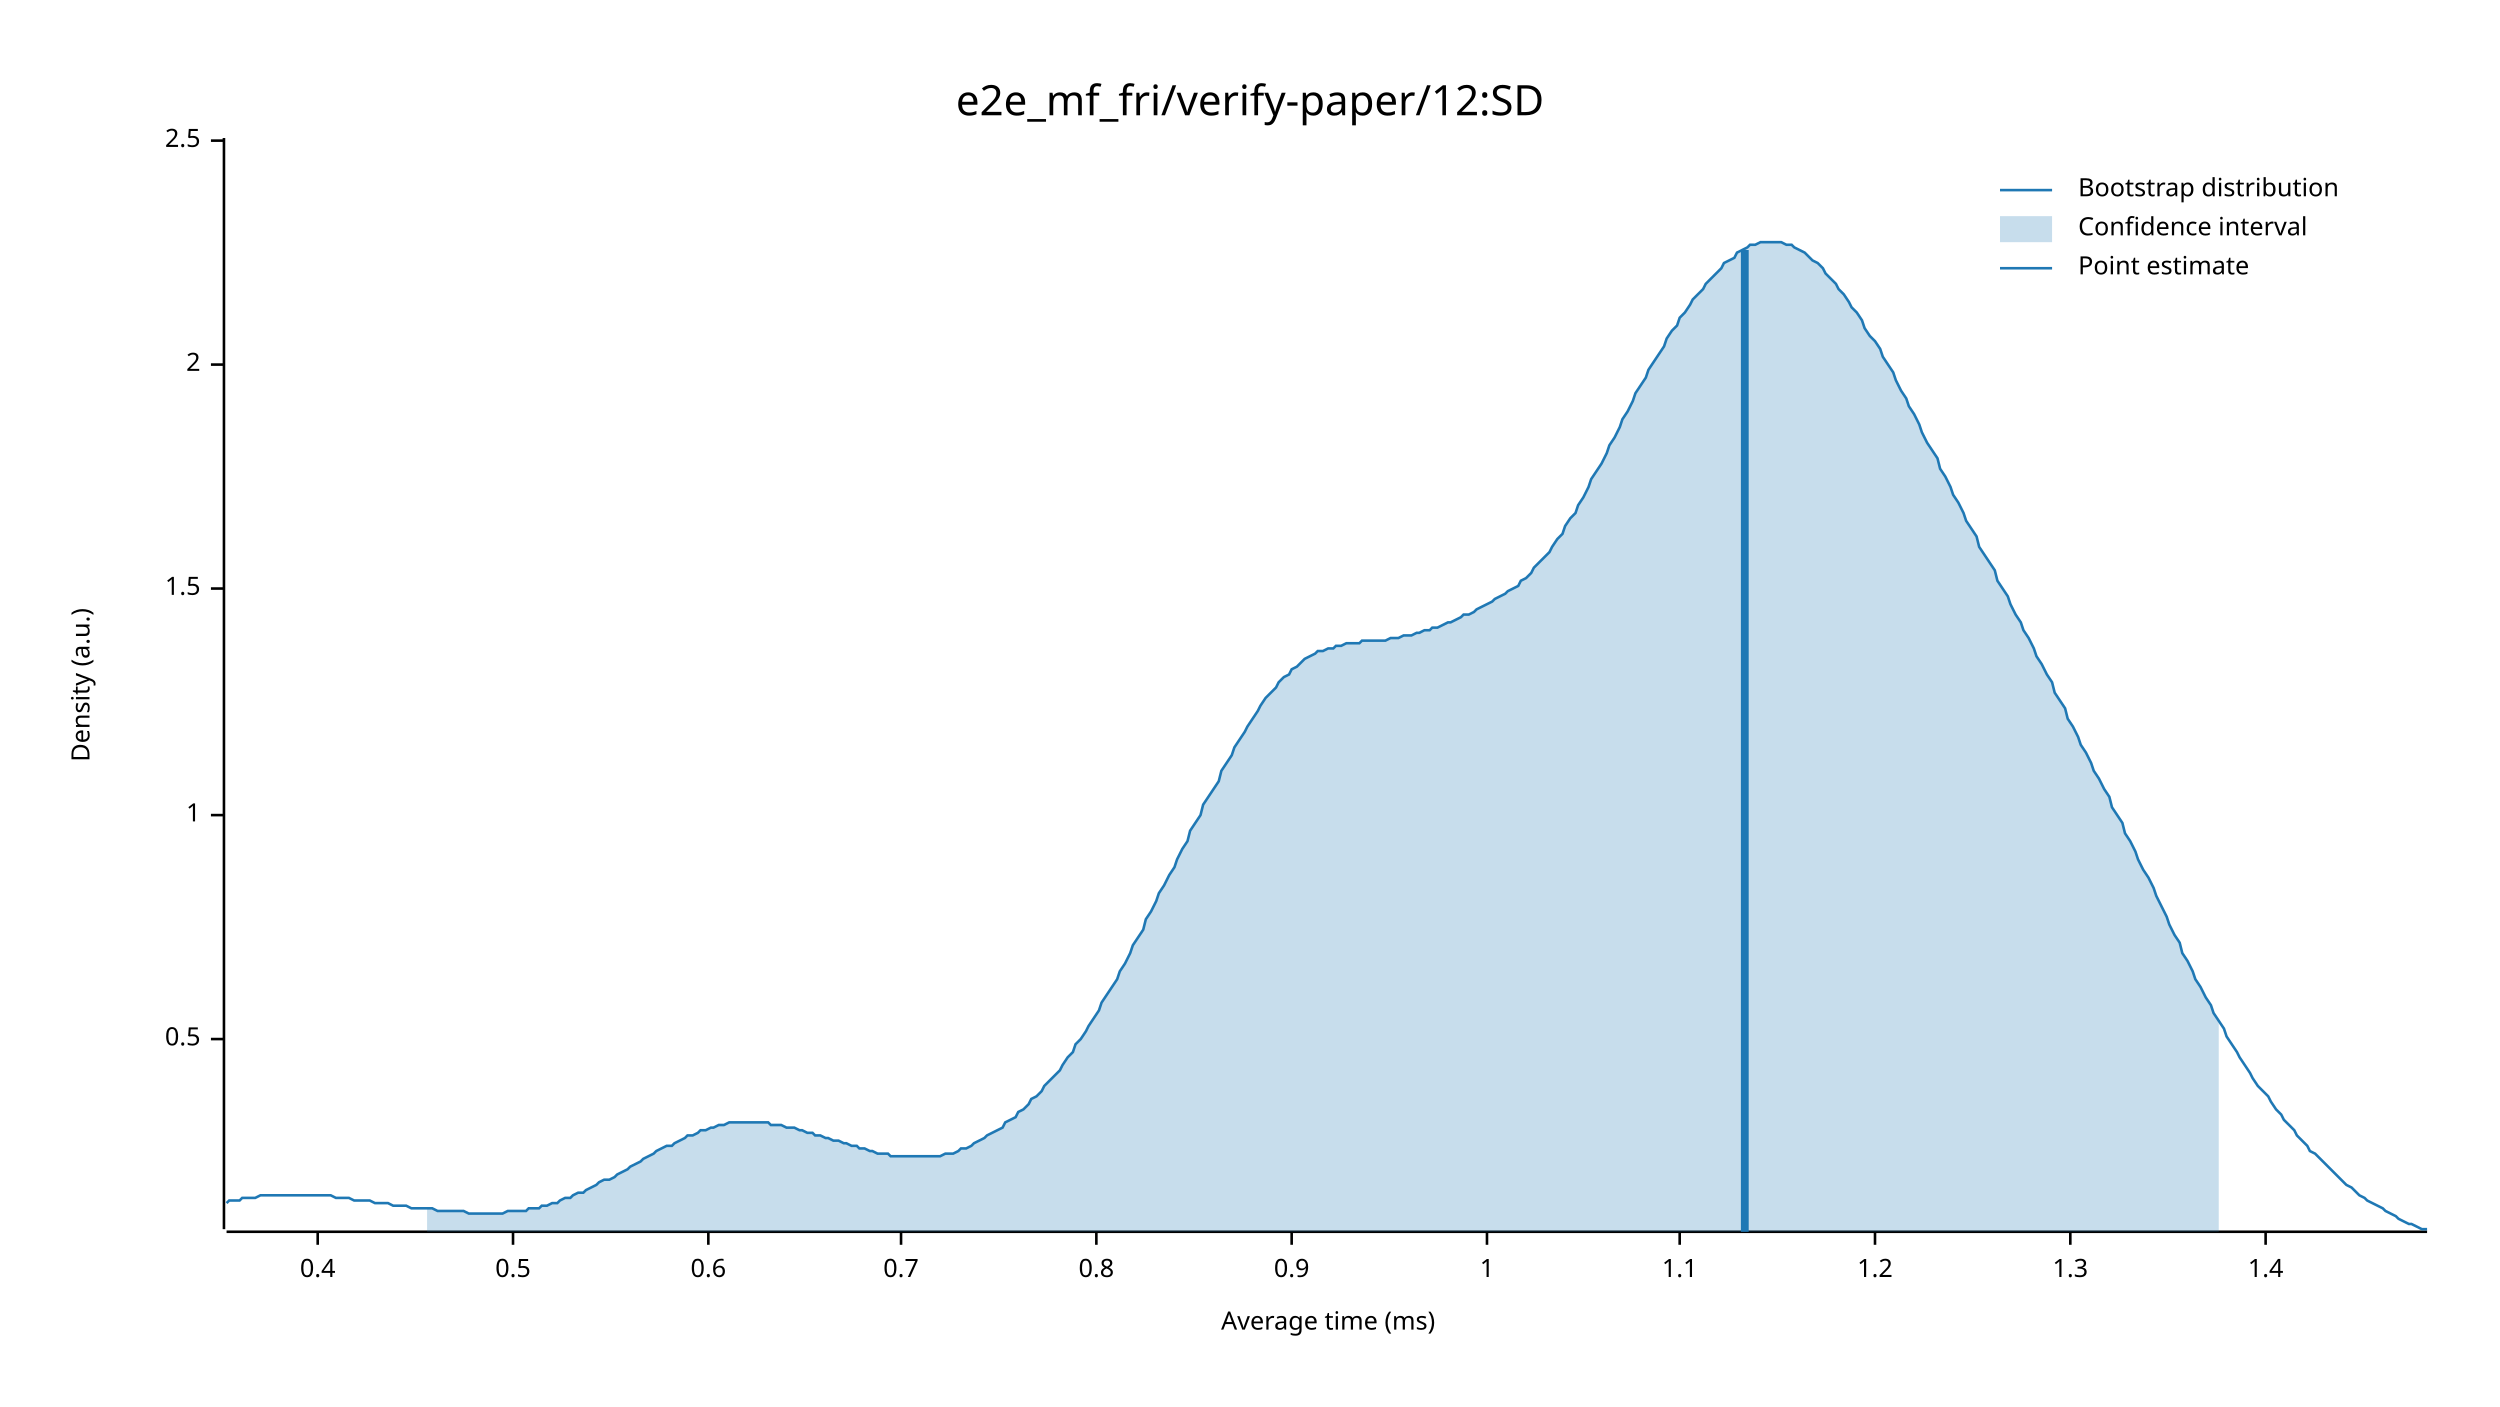
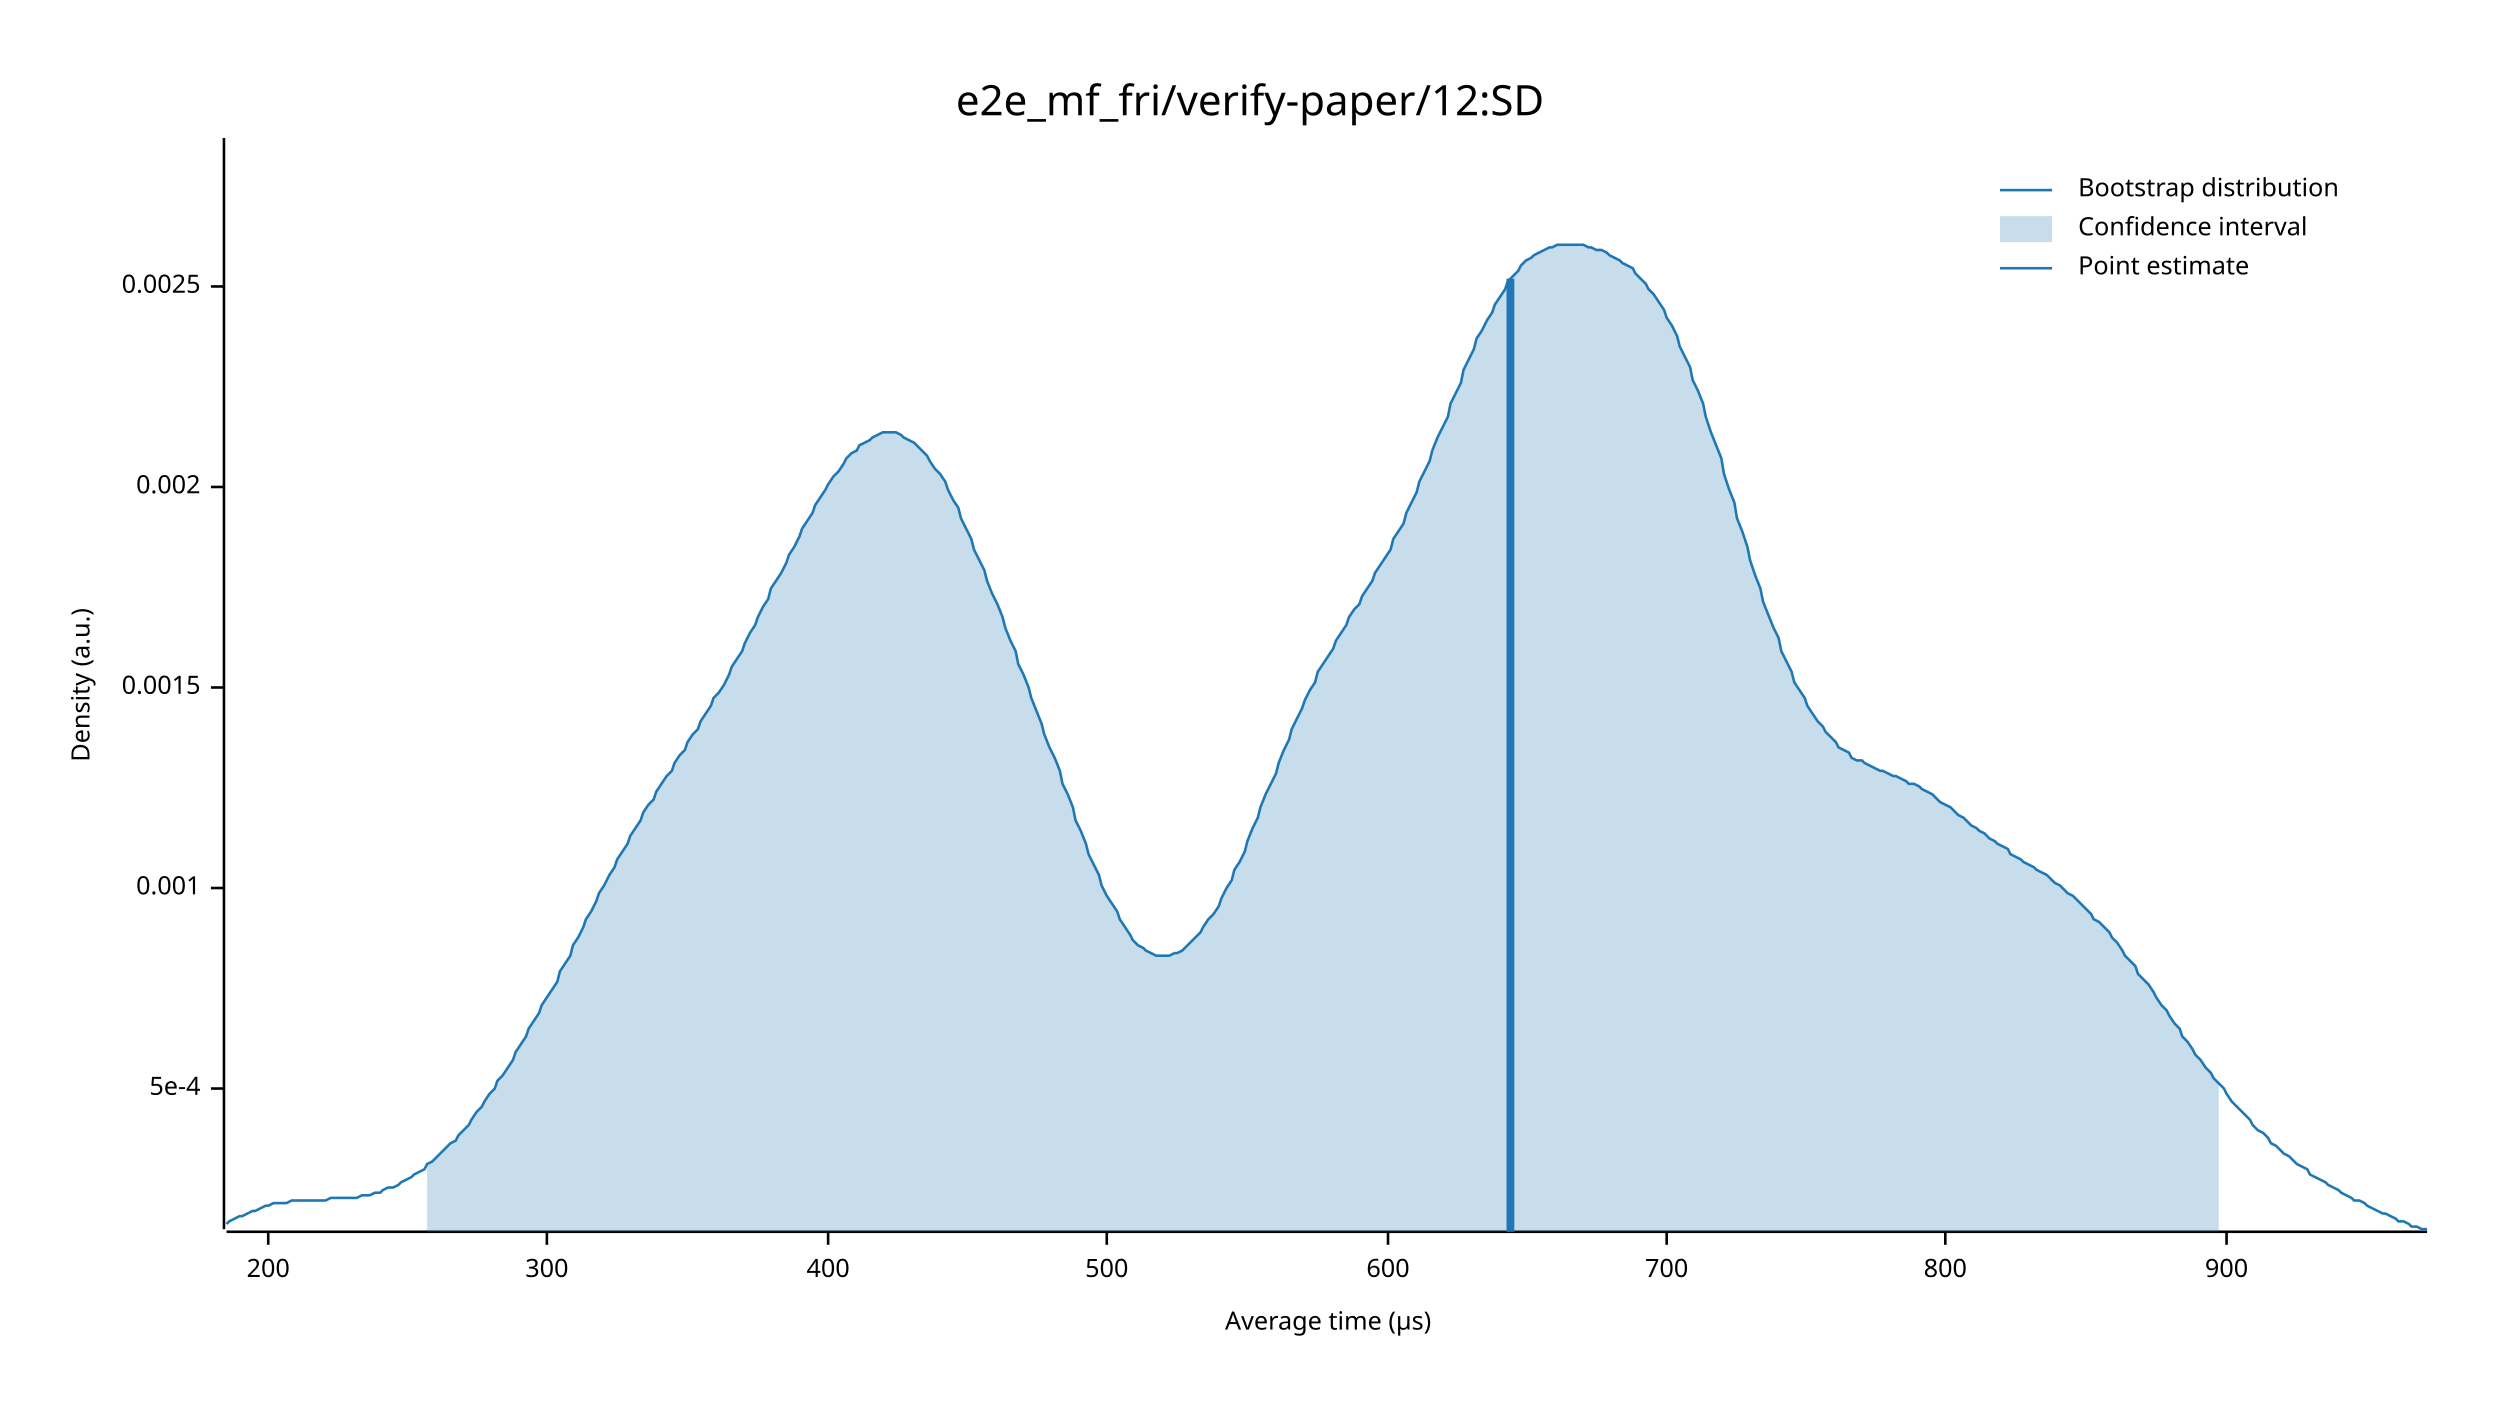
<svg xmlns="http://www.w3.org/2000/svg" width="960" height="540" viewBox="0 0 960 540">
  <text x="480" y="32" dy="0.76em" text-anchor="middle" font-family="sans-serif" font-size="16.129" opacity="1" fill="#000000">
e2e_mf_fri/verify-paper/12:SD
</text>
  <text x="27" y="263" dy="0.76em" text-anchor="middle" font-family="sans-serif" font-size="9.677" opacity="1" fill="#000000" transform="rotate(270, 27, 263)">
Density (a.u.)
</text>
  <text x="510" y="513" dy="-0.5ex" text-anchor="middle" font-family="sans-serif" font-size="9.677" opacity="1" fill="#000000">
- Average time (ms)
+ Average time (µs)
</text>
  <polyline fill="none" opacity="1" stroke="#000000" stroke-width="1" points="86,53 86,472 " />
-   <text x="77" y="399" dy="0.5ex" text-anchor="end" font-family="sans-serif" font-size="9.677" opacity="1" fill="#000000">
- 0.5
+   <text x="77" y="418" dy="0.5ex" text-anchor="end" font-family="sans-serif" font-size="9.677" opacity="1" fill="#000000">
+ 5e-4
</text>
-   <polyline fill="none" opacity="1" stroke="#000000" stroke-width="1" points="81,399 86,399 " />
-   <text x="77" y="313" dy="0.5ex" text-anchor="end" font-family="sans-serif" font-size="9.677" opacity="1" fill="#000000">
- 1
+   <polyline fill="none" opacity="1" stroke="#000000" stroke-width="1" points="81,418 86,418 " />
+   <text x="77" y="341" dy="0.5ex" text-anchor="end" font-family="sans-serif" font-size="9.677" opacity="1" fill="#000000">
+ 0.001
</text>
-   <polyline fill="none" opacity="1" stroke="#000000" stroke-width="1" points="81,313 86,313 " />
-   <text x="77" y="226" dy="0.5ex" text-anchor="end" font-family="sans-serif" font-size="9.677" opacity="1" fill="#000000">
- 1.5
+   <polyline fill="none" opacity="1" stroke="#000000" stroke-width="1" points="81,341 86,341 " />
+   <text x="77" y="264" dy="0.5ex" text-anchor="end" font-family="sans-serif" font-size="9.677" opacity="1" fill="#000000">
+ 0.0015
</text>
-   <polyline fill="none" opacity="1" stroke="#000000" stroke-width="1" points="81,226 86,226 " />
-   <text x="77" y="140" dy="0.5ex" text-anchor="end" font-family="sans-serif" font-size="9.677" opacity="1" fill="#000000">
- 2
+   <polyline fill="none" opacity="1" stroke="#000000" stroke-width="1" points="81,264 86,264 " />
+   <text x="77" y="187" dy="0.5ex" text-anchor="end" font-family="sans-serif" font-size="9.677" opacity="1" fill="#000000">
+ 0.002
</text>
-   <polyline fill="none" opacity="1" stroke="#000000" stroke-width="1" points="81,140 86,140 " />
-   <text x="77" y="54" dy="0.5ex" text-anchor="end" font-family="sans-serif" font-size="9.677" opacity="1" fill="#000000">
- 2.5
+   <polyline fill="none" opacity="1" stroke="#000000" stroke-width="1" points="81,187 86,187 " />
+   <text x="77" y="110" dy="0.5ex" text-anchor="end" font-family="sans-serif" font-size="9.677" opacity="1" fill="#000000">
+ 0.0025
</text>
-   <polyline fill="none" opacity="1" stroke="#000000" stroke-width="1" points="81,54 86,54 " />
+   <polyline fill="none" opacity="1" stroke="#000000" stroke-width="1" points="81,110 86,110 " />
  <polyline fill="none" opacity="1" stroke="#000000" stroke-width="1" points="87,473 932,473 " />
-   <text x="122" y="483" dy="0.76em" text-anchor="middle" font-family="sans-serif" font-size="9.677" opacity="1" fill="#000000">
- 0.4
+   <text x="103" y="483" dy="0.76em" text-anchor="middle" font-family="sans-serif" font-size="9.677" opacity="1" fill="#000000">
+ 200
</text>
-   <polyline fill="none" opacity="1" stroke="#000000" stroke-width="1" points="122,473 122,478 " />
-   <text x="197" y="483" dy="0.76em" text-anchor="middle" font-family="sans-serif" font-size="9.677" opacity="1" fill="#000000">
- 0.5
+   <polyline fill="none" opacity="1" stroke="#000000" stroke-width="1" points="103,473 103,478 " />
+   <text x="210" y="483" dy="0.76em" text-anchor="middle" font-family="sans-serif" font-size="9.677" opacity="1" fill="#000000">
+ 300
</text>
-   <polyline fill="none" opacity="1" stroke="#000000" stroke-width="1" points="197,473 197,478 " />
-   <text x="272" y="483" dy="0.76em" text-anchor="middle" font-family="sans-serif" font-size="9.677" opacity="1" fill="#000000">
- 0.6
+   <polyline fill="none" opacity="1" stroke="#000000" stroke-width="1" points="210,473 210,478 " />
+   <text x="318" y="483" dy="0.76em" text-anchor="middle" font-family="sans-serif" font-size="9.677" opacity="1" fill="#000000">
+ 400
</text>
-   <polyline fill="none" opacity="1" stroke="#000000" stroke-width="1" points="272,473 272,478 " />
-   <text x="346" y="483" dy="0.76em" text-anchor="middle" font-family="sans-serif" font-size="9.677" opacity="1" fill="#000000">
- 0.7
+   <polyline fill="none" opacity="1" stroke="#000000" stroke-width="1" points="318,473 318,478 " />
+   <text x="425" y="483" dy="0.76em" text-anchor="middle" font-family="sans-serif" font-size="9.677" opacity="1" fill="#000000">
+ 500
</text>
-   <polyline fill="none" opacity="1" stroke="#000000" stroke-width="1" points="346,473 346,478 " />
-   <text x="421" y="483" dy="0.76em" text-anchor="middle" font-family="sans-serif" font-size="9.677" opacity="1" fill="#000000">
- 0.8
+   <polyline fill="none" opacity="1" stroke="#000000" stroke-width="1" points="425,473 425,478 " />
+   <text x="533" y="483" dy="0.76em" text-anchor="middle" font-family="sans-serif" font-size="9.677" opacity="1" fill="#000000">
+ 600
</text>
-   <polyline fill="none" opacity="1" stroke="#000000" stroke-width="1" points="421,473 421,478 " />
-   <text x="496" y="483" dy="0.76em" text-anchor="middle" font-family="sans-serif" font-size="9.677" opacity="1" fill="#000000">
- 0.9
+   <polyline fill="none" opacity="1" stroke="#000000" stroke-width="1" points="533,473 533,478 " />
+   <text x="640" y="483" dy="0.76em" text-anchor="middle" font-family="sans-serif" font-size="9.677" opacity="1" fill="#000000">
+ 700
</text>
-   <polyline fill="none" opacity="1" stroke="#000000" stroke-width="1" points="496,473 496,478 " />
-   <text x="571" y="483" dy="0.76em" text-anchor="middle" font-family="sans-serif" font-size="9.677" opacity="1" fill="#000000">
- 1
+   <polyline fill="none" opacity="1" stroke="#000000" stroke-width="1" points="640,473 640,478 " />
+   <text x="747" y="483" dy="0.76em" text-anchor="middle" font-family="sans-serif" font-size="9.677" opacity="1" fill="#000000">
+ 800
</text>
-   <polyline fill="none" opacity="1" stroke="#000000" stroke-width="1" points="571,473 571,478 " />
-   <text x="645" y="483" dy="0.76em" text-anchor="middle" font-family="sans-serif" font-size="9.677" opacity="1" fill="#000000">
- 1.1
+   <polyline fill="none" opacity="1" stroke="#000000" stroke-width="1" points="747,473 747,478 " />
+   <text x="855" y="483" dy="0.76em" text-anchor="middle" font-family="sans-serif" font-size="9.677" opacity="1" fill="#000000">
+ 900
</text>
-   <polyline fill="none" opacity="1" stroke="#000000" stroke-width="1" points="645,473 645,478 " />
-   <text x="720" y="483" dy="0.76em" text-anchor="middle" font-family="sans-serif" font-size="9.677" opacity="1" fill="#000000">
- 1.2
- </text>
-   <polyline fill="none" opacity="1" stroke="#000000" stroke-width="1" points="720,473 720,478 " />
-   <text x="795" y="483" dy="0.76em" text-anchor="middle" font-family="sans-serif" font-size="9.677" opacity="1" fill="#000000">
- 1.3
- </text>
-   <polyline fill="none" opacity="1" stroke="#000000" stroke-width="1" points="795,473 795,478 " />
-   <text x="870" y="483" dy="0.76em" text-anchor="middle" font-family="sans-serif" font-size="9.677" opacity="1" fill="#000000">
- 1.4
- </text>
-   <polyline fill="none" opacity="1" stroke="#000000" stroke-width="1" points="870,473 870,478 " />
-   <polyline fill="none" opacity="1" stroke="#1F78B4" stroke-width="1" points="87,462 88,461 90,461 92,461 93,460 95,460 97,460 98,460 100,459 102,459 103,459 105,459 107,459 109,459 110,459 112,459 114,459 115,459 117,459 119,459 120,459 122,459 124,459 125,459 127,459 129,460 131,460 132,460 134,460 136,461 137,461 139,461 141,461 142,461 144,462 146,462 147,462 149,462 151,463 153,463 154,463 156,463 158,464 159,464 161,464 163,464 164,464 166,464 168,465 169,465 171,465 173,465 175,465 176,465 178,465 180,466 181,466 183,466 185,466 186,466 188,466 190,466 191,466 193,466 195,465 197,465 198,465 200,465 202,465 203,464 205,464 207,464 208,463 210,463 212,462 214,462 215,461 217,460 219,460 220,459 222,458 224,458 225,457 227,456 229,455 230,454 232,453 234,453 236,452 237,451 239,450 241,449 242,448 244,447 246,446 247,445 249,444 251,443 252,442 254,441 256,440 258,440 259,439 261,438 263,437 264,436 266,436 268,435 269,434 271,434 273,433 274,433 276,432 278,432 280,431 281,431 283,431 285,431 286,431 288,431 290,431 291,431 293,431 295,431 296,432 298,432 300,432 302,433 303,433 305,433 307,434 308,434 310,435 312,435 313,436 315,436 317,437 318,437 320,438 322,438 324,439 325,439 327,440 329,440 330,441 332,441 334,442 335,442 337,443 339,443 341,443 342,444 344,444 346,444 347,444 349,444 351,444 352,444 354,444 356,444 357,444 359,444 361,444 363,443 364,443 366,443 368,442 369,441 371,441 373,440 374,439 376,438 378,437 379,436 381,435 383,434 385,433 386,431 388,430 390,429 391,427 393,426 395,424 396,422 398,421 400,419 401,417 403,415 405,413 407,411 408,409 410,406 412,404 413,401 415,399 417,396 418,394 420,391 422,388 423,385 425,382 427,379 429,376 430,373 432,370 434,366 435,363 437,360 439,357 440,353 442,350 444,346 445,343 447,340 449,336 451,333 452,330 454,326 456,323 457,319 459,316 461,313 462,309 464,306 466,303 468,300 469,296 471,293 473,290 474,287 476,284 478,281 479,279 481,276 483,273 484,271 486,268 488,266 490,264 491,262 493,260 495,259 496,257 498,256 500,254 501,253 503,252 505,251 506,250 508,250 510,249 512,249 513,248 515,248 517,247 518,247 520,247 522,247 523,246 525,246 527,246 528,246 530,246 532,246 534,245 535,245 537,245 539,244 540,244 542,244 544,243 545,243 547,242 549,242 550,241 552,241 554,240 556,239 557,239 559,238 561,237 562,236 564,236 566,235 567,234 569,233 571,232 573,231 574,230 576,229 578,228 579,227 581,226 583,225 584,223 586,222 588,220 589,218 591,216 593,214 595,212 596,210 598,207 600,205 601,202 603,199 605,197 606,194 608,191 610,187 611,184 613,181 615,178 617,174 618,171 620,168 622,164 623,161 625,158 627,154 628,151 630,148 632,145 633,142 635,139 637,136 639,133 640,130 642,127 644,125 645,122 647,120 649,117 650,115 652,113 654,111 655,109 657,107 659,105 661,103 662,101 664,100 666,99 667,97 669,96 671,95 672,94 674,94 676,93 677,93 679,93 681,93 683,93 684,93 686,94 688,94 689,95 691,96 693,97 694,98 696,100 698,101 700,103 701,105 703,107 705,109 706,111 708,113 710,116 711,118 713,120 715,123 716,126 718,129 720,131 722,134 723,137 725,140 727,143 728,146 730,150 732,153 733,156 735,159 737,163 738,166 740,170 742,173 744,176 745,180 747,183 749,187 750,190 752,193 754,197 755,200 757,203 759,206 760,210 762,213 764,216 766,219 767,223 769,226 771,229 772,232 774,236 776,239 777,242 779,245 781,249 782,252 784,255 786,259 788,262 789,266 791,269 793,272 794,276 796,279 798,283 799,286 801,289 803,293 804,296 806,299 808,303 810,306 811,310 813,313 815,316 816,320 818,323 820,327 821,330 823,334 825,337 827,341 828,344 830,348 832,352 833,355 835,359 837,362 838,366 840,369 842,373 843,376 845,379 847,383 849,386 850,389 852,392 854,395 855,398 857,401 859,404 860,406 862,409 864,412 865,414 867,417 869,419 871,421 872,423 874,426 876,428 877,430 879,432 881,434 882,436 884,438 886,440 887,442 889,443 891,445 893,447 894,448 896,450 898,452 899,453 901,455 903,456 904,457 906,459 908,460 909,461 911,462 913,463 915,464 916,465 918,466 920,467 921,468 923,469 925,470 926,470 928,471 930,472 932,472 " />
-   <polygon opacity="0.25" fill="#1F78B4" points="164,464 166,464 168,465 169,465 171,465 173,465 175,465 176,465 178,465 180,466 181,466 183,466 185,466 186,466 188,466 190,466 191,466 193,466 195,465 197,465 198,465 200,465 202,465 203,464 205,464 207,464 208,463 210,463 212,462 214,462 215,461 217,460 219,460 220,459 222,458 224,458 225,457 227,456 229,455 230,454 232,453 234,453 236,452 237,451 239,450 241,449 242,448 244,447 246,446 247,445 249,444 251,443 252,442 254,441 256,440 258,440 259,439 261,438 263,437 264,436 266,436 268,435 269,434 271,434 273,433 274,433 276,432 278,432 280,431 281,431 283,431 285,431 286,431 288,431 290,431 291,431 293,431 295,431 296,432 298,432 300,432 302,433 303,433 305,433 307,434 308,434 310,435 312,435 313,436 315,436 317,437 318,437 320,438 322,438 324,439 325,439 327,440 329,440 330,441 332,441 334,442 335,442 337,443 339,443 341,443 342,444 344,444 346,444 347,444 349,444 351,444 352,444 354,444 356,444 357,444 359,444 361,444 363,443 364,443 366,443 368,442 369,441 371,441 373,440 374,439 376,438 378,437 379,436 381,435 383,434 385,433 386,431 388,430 390,429 391,427 393,426 395,424 396,422 398,421 400,419 401,417 403,415 405,413 407,411 408,409 410,406 412,404 413,401 415,399 417,396 418,394 420,391 422,388 423,385 425,382 427,379 429,376 430,373 432,370 434,366 435,363 437,360 439,357 440,353 442,350 444,346 445,343 447,340 449,336 451,333 452,330 454,326 456,323 457,319 459,316 461,313 462,309 464,306 466,303 468,300 469,296 471,293 473,290 474,287 476,284 478,281 479,279 481,276 483,273 484,271 486,268 488,266 490,264 491,262 493,260 495,259 496,257 498,256 500,254 501,253 503,252 505,251 506,250 508,250 510,249 512,249 513,248 515,248 517,247 518,247 520,247 522,247 523,246 525,246 527,246 528,246 530,246 532,246 534,245 535,245 537,245 539,244 540,244 542,244 544,243 545,243 547,242 549,242 550,241 552,241 554,240 556,239 557,239 559,238 561,237 562,236 564,236 566,235 567,234 569,233 571,232 573,231 574,230 576,229 578,228 579,227 581,226 583,225 584,223 586,222 588,220 589,218 591,216 593,214 595,212 596,210 598,207 600,205 601,202 603,199 605,197 606,194 608,191 610,187 611,184 613,181 615,178 617,174 618,171 620,168 622,164 623,161 625,158 627,154 628,151 630,148 632,145 633,142 635,139 637,136 639,133 640,130 642,127 644,125 645,122 647,120 649,117 650,115 652,113 654,111 655,109 657,107 659,105 661,103 662,101 664,100 666,99 667,97 669,96 671,95 672,94 674,94 676,93 677,93 679,93 681,93 683,93 684,93 686,94 688,94 689,95 691,96 693,97 694,98 696,100 698,101 700,103 701,105 703,107 705,109 706,111 708,113 710,116 711,118 713,120 715,123 716,126 718,129 720,131 722,134 723,137 725,140 727,143 728,146 730,150 732,153 733,156 735,159 737,163 738,166 740,170 742,173 744,176 745,180 747,183 749,187 750,190 752,193 754,197 755,200 757,203 759,206 760,210 762,213 764,216 766,219 767,223 769,226 771,229 772,232 774,236 776,239 777,242 779,245 781,249 782,252 784,255 786,259 788,262 789,266 791,269 793,272 794,276 796,279 798,283 799,286 801,289 803,293 804,296 806,299 808,303 810,306 811,310 813,313 815,316 816,320 818,323 820,327 821,330 823,334 825,337 827,341 828,344 830,348 832,352 833,355 835,359 837,362 838,366 840,369 842,373 843,376 845,379 847,383 849,386 850,389 852,392 852,473 164,473 " />
-   <polyline fill="none" opacity="1" stroke="#1F78B4" stroke-width="3" points="670,473 670,96 " />
+   <polyline fill="none" opacity="1" stroke="#000000" stroke-width="1" points="855,473 855,478 " />
+   <polyline fill="none" opacity="1" stroke="#1F78B4" stroke-width="1" points="87,470 88,469 90,468 92,467 93,467 95,466 97,465 98,465 100,464 102,463 103,463 105,462 107,462 109,462 110,462 112,461 114,461 115,461 117,461 119,461 120,461 122,461 124,461 125,461 127,460 129,460 131,460 132,460 134,460 136,460 137,460 139,459 141,459 142,459 144,458 146,458 147,457 149,456 151,456 153,455 154,454 156,453 158,452 159,451 161,450 163,449 164,447 166,446 168,444 169,443 171,441 173,439 175,438 176,436 178,434 180,432 181,430 183,427 185,425 186,423 188,420 190,418 191,415 193,413 195,410 197,407 198,404 200,401 202,398 203,395 205,392 207,389 208,386 210,383 212,380 214,377 215,373 217,370 219,367 220,363 222,360 224,356 225,353 227,350 229,346 230,343 232,340 234,336 236,333 237,330 239,327 241,324 242,321 244,318 246,315 247,312 249,309 251,307 252,304 254,301 256,298 258,296 259,293 261,290 263,288 264,285 266,282 268,280 269,277 271,274 273,271 274,268 276,266 278,263 280,259 281,256 283,253 285,250 286,247 288,243 290,240 291,237 293,233 295,230 296,226 298,223 300,220 302,216 303,213 305,210 307,206 308,203 310,200 312,197 313,194 315,191 317,188 318,186 320,183 322,181 324,178 325,176 327,174 329,173 330,171 332,170 334,169 335,168 337,167 339,166 341,166 342,166 344,166 346,167 347,168 349,169 351,170 352,171 354,173 356,175 357,177 359,180 361,182 363,185 364,188 366,192 368,195 369,199 371,203 373,207 374,211 376,215 378,219 379,223 381,228 383,232 385,237 386,241 388,246 390,250 391,255 393,259 395,264 396,268 398,273 400,278 401,282 403,287 405,291 407,296 408,301 410,305 412,310 413,315 415,319 417,324 418,328 420,332 422,336 423,340 425,344 427,347 429,350 430,353 432,356 434,359 435,361 437,363 439,364 440,365 442,366 444,367 445,367 447,367 449,367 451,366 452,366 454,365 456,363 457,362 459,360 461,358 462,356 464,353 466,351 468,348 469,345 471,341 473,338 474,334 476,331 478,327 479,323 481,318 483,314 484,310 486,305 488,301 490,297 491,293 493,288 495,284 496,280 498,276 500,272 501,269 503,265 505,262 506,258 508,255 510,252 512,249 513,246 515,243 517,240 518,237 520,234 522,232 523,229 525,226 527,223 528,220 530,217 532,214 534,211 535,207 537,204 539,201 540,197 542,193 544,189 545,185 547,181 549,177 550,173 552,168 554,164 556,160 557,155 559,151 561,147 562,142 564,138 566,134 567,130 569,127 571,123 573,120 574,117 576,114 578,111 579,108 581,106 583,104 584,102 586,100 588,99 589,98 591,97 593,96 595,95 596,95 598,94 600,94 601,94 603,94 605,94 606,94 608,94 610,95 611,95 613,96 615,96 617,97 618,98 620,99 622,100 623,101 625,102 627,103 628,105 630,107 632,109 633,111 635,113 637,116 639,119 640,122 642,125 644,129 645,133 647,137 649,141 650,146 652,150 654,155 655,160 657,166 659,171 661,176 662,182 664,188 666,193 667,199 669,204 671,210 672,215 674,221 676,226 677,231 679,236 681,241 683,245 684,250 686,254 688,258 689,262 691,265 693,268 694,271 696,274 698,277 700,279 701,281 703,283 705,285 706,287 708,288 710,289 711,291 713,292 715,292 716,293 718,294 720,295 722,296 723,296 725,297 727,298 728,298 730,299 732,300 733,301 735,301 737,302 738,303 740,304 742,305 744,307 745,308 747,309 749,310 750,311 752,313 754,314 755,315 757,317 759,318 760,319 762,320 764,322 766,323 767,324 769,325 771,326 772,328 774,329 776,330 777,331 779,332 781,333 782,334 784,335 786,336 788,338 789,339 791,340 793,342 794,343 796,344 798,346 799,347 801,349 803,351 804,353 806,354 808,356 810,358 811,360 813,362 815,365 816,367 818,369 820,371 821,374 823,376 825,378 827,381 828,383 830,386 832,388 833,390 835,393 837,395 838,398 840,400 842,403 843,405 845,407 847,410 849,412 850,414 852,416 854,418 855,420 857,423 859,425 860,426 862,428 864,430 865,432 867,434 869,435 871,437 872,439 874,440 876,442 877,443 879,444 881,446 882,447 884,448 886,449 887,451 889,452 891,453 893,454 894,455 896,456 898,457 899,458 901,459 903,460 904,461 906,461 908,462 909,463 911,464 913,465 915,466 916,466 918,467 920,468 921,469 923,469 925,470 926,471 928,471 930,472 932,472 " />
+   <polygon opacity="0.25" fill="#1F78B4" points="164,447 166,446 168,444 169,443 171,441 173,439 175,438 176,436 178,434 180,432 181,430 183,427 185,425 186,423 188,420 190,418 191,415 193,413 195,410 197,407 198,404 200,401 202,398 203,395 205,392 207,389 208,386 210,383 212,380 214,377 215,373 217,370 219,367 220,363 222,360 224,356 225,353 227,350 229,346 230,343 232,340 234,336 236,333 237,330 239,327 241,324 242,321 244,318 246,315 247,312 249,309 251,307 252,304 254,301 256,298 258,296 259,293 261,290 263,288 264,285 266,282 268,280 269,277 271,274 273,271 274,268 276,266 278,263 280,259 281,256 283,253 285,250 286,247 288,243 290,240 291,237 293,233 295,230 296,226 298,223 300,220 302,216 303,213 305,210 307,206 308,203 310,200 312,197 313,194 315,191 317,188 318,186 320,183 322,181 324,178 325,176 327,174 329,173 330,171 332,170 334,169 335,168 337,167 339,166 341,166 342,166 344,166 346,167 347,168 349,169 351,170 352,171 354,173 356,175 357,177 359,180 361,182 363,185 364,188 366,192 368,195 369,199 371,203 373,207 374,211 376,215 378,219 379,223 381,228 383,232 385,237 386,241 388,246 390,250 391,255 393,259 395,264 396,268 398,273 400,278 401,282 403,287 405,291 407,296 408,301 410,305 412,310 413,315 415,319 417,324 418,328 420,332 422,336 423,340 425,344 427,347 429,350 430,353 432,356 434,359 435,361 437,363 439,364 440,365 442,366 444,367 445,367 447,367 449,367 451,366 452,366 454,365 456,363 457,362 459,360 461,358 462,356 464,353 466,351 468,348 469,345 471,341 473,338 474,334 476,331 478,327 479,323 481,318 483,314 484,310 486,305 488,301 490,297 491,293 493,288 495,284 496,280 498,276 500,272 501,269 503,265 505,262 506,258 508,255 510,252 512,249 513,246 515,243 517,240 518,237 520,234 522,232 523,229 525,226 527,223 528,220 530,217 532,214 534,211 535,207 537,204 539,201 540,197 542,193 544,189 545,185 547,181 549,177 550,173 552,168 554,164 556,160 557,155 559,151 561,147 562,142 564,138 566,134 567,130 569,127 571,123 573,120 574,117 576,114 578,111 579,108 581,106 583,104 584,102 586,100 588,99 589,98 591,97 593,96 595,95 596,95 598,94 600,94 601,94 603,94 605,94 606,94 608,94 610,95 611,95 613,96 615,96 617,97 618,98 620,99 622,100 623,101 625,102 627,103 628,105 630,107 632,109 633,111 635,113 637,116 639,119 640,122 642,125 644,129 645,133 647,137 649,141 650,146 652,150 654,155 655,160 657,166 659,171 661,176 662,182 664,188 666,193 667,199 669,204 671,210 672,215 674,221 676,226 677,231 679,236 681,241 683,245 684,250 686,254 688,258 689,262 691,265 693,268 694,271 696,274 698,277 700,279 701,281 703,283 705,285 706,287 708,288 710,289 711,291 713,292 715,292 716,293 718,294 720,295 722,296 723,296 725,297 727,298 728,298 730,299 732,300 733,301 735,301 737,302 738,303 740,304 742,305 744,307 745,308 747,309 749,310 750,311 752,313 754,314 755,315 757,317 759,318 760,319 762,320 764,322 766,323 767,324 769,325 771,326 772,328 774,329 776,330 777,331 779,332 781,333 782,334 784,335 786,336 788,338 789,339 791,340 793,342 794,343 796,344 798,346 799,347 801,349 803,351 804,353 806,354 808,356 810,358 811,360 813,362 815,365 816,367 818,369 820,371 821,374 823,376 825,378 827,381 828,383 830,386 832,388 833,390 835,393 837,395 838,398 840,400 842,403 843,405 845,407 847,410 849,412 850,414 852,416 852,473 164,473 " />
+   <polyline fill="none" opacity="1" stroke="#1F78B4" stroke-width="3" points="580,473 580,107 " />
  <text x="798" y="68" dy="0.76em" text-anchor="start" font-family="sans-serif" font-size="9.677" opacity="1" fill="#000000">
Bootstrap distribution
</text>
  <text x="798" y="83" dy="0.76em" text-anchor="start" font-family="sans-serif" font-size="9.677" opacity="1" fill="#000000">
Confidence interval
</text>
  <text x="798" y="98" dy="0.76em" text-anchor="start" font-family="sans-serif" font-size="9.677" opacity="1" fill="#000000">
Point estimate
</text>
  <polyline fill="none" opacity="1" stroke="#1F78B4" stroke-width="1" points="768,73 788,73 " />
  <rect x="768" y="83" width="20" height="10" opacity="0.25" fill="#1F78B4" stroke="none" />
  <polyline fill="none" opacity="1" stroke="#1F78B4" stroke-width="1" points="768,103 788,103 " />
</svg>
